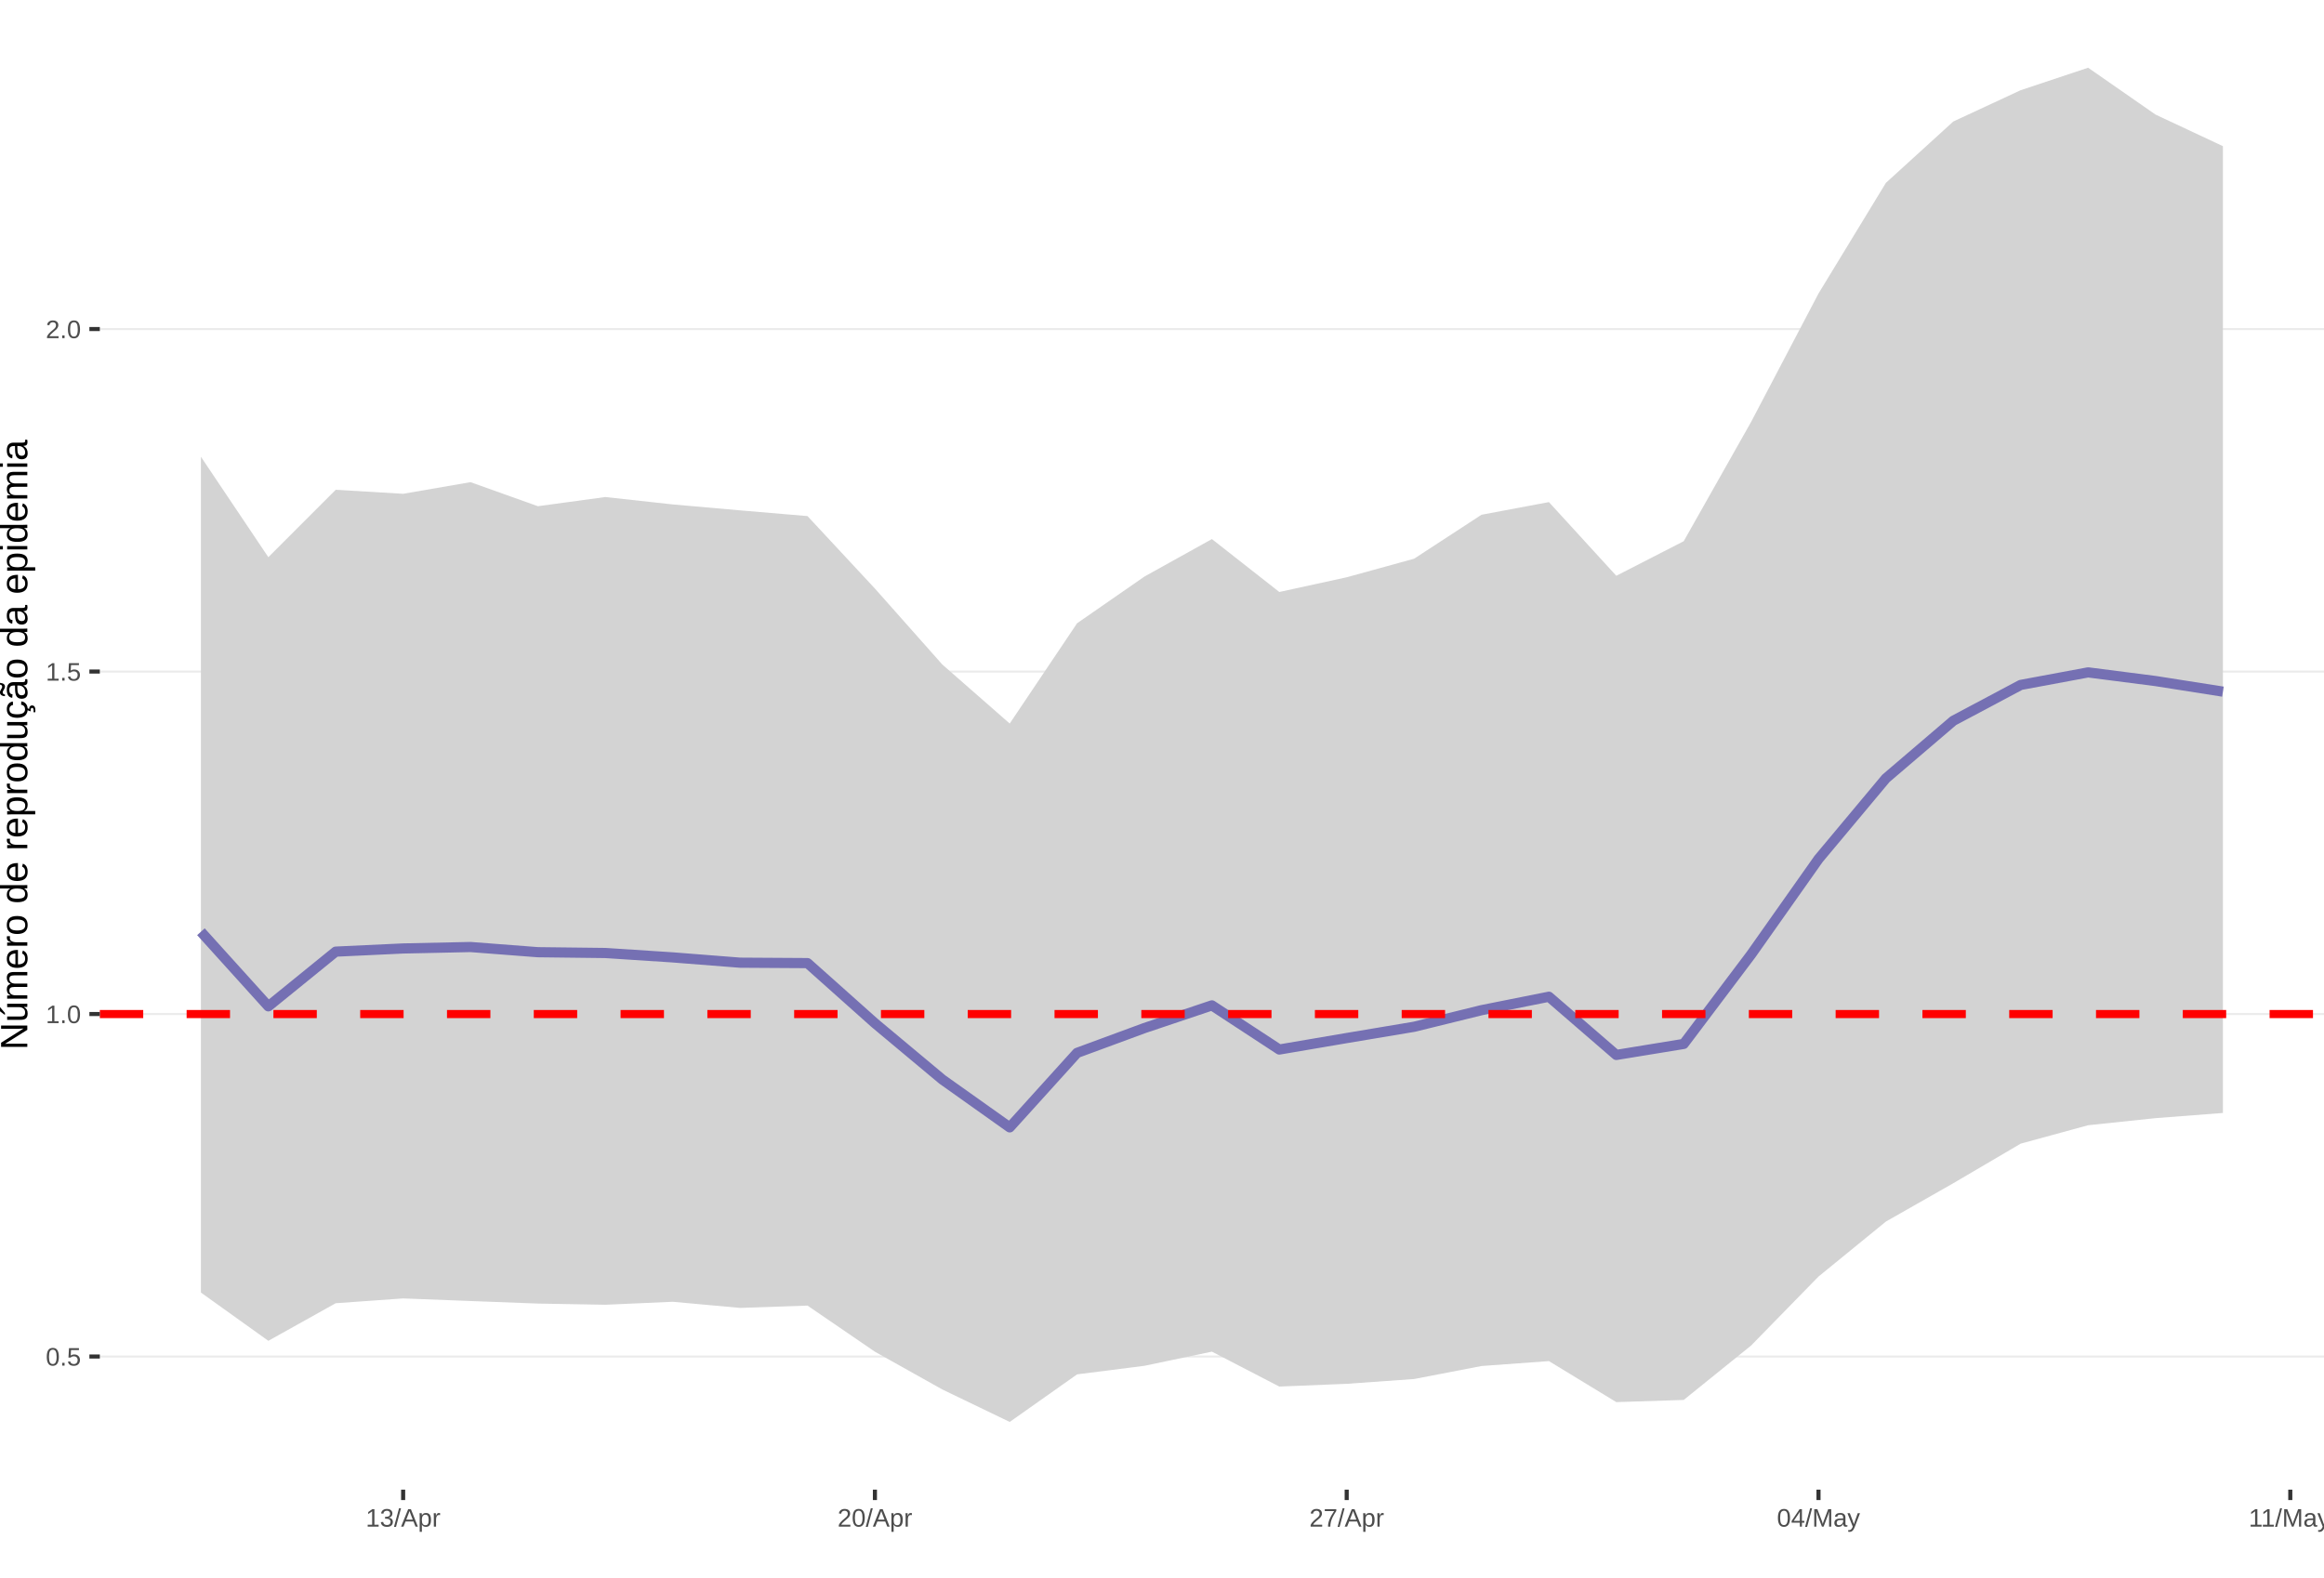
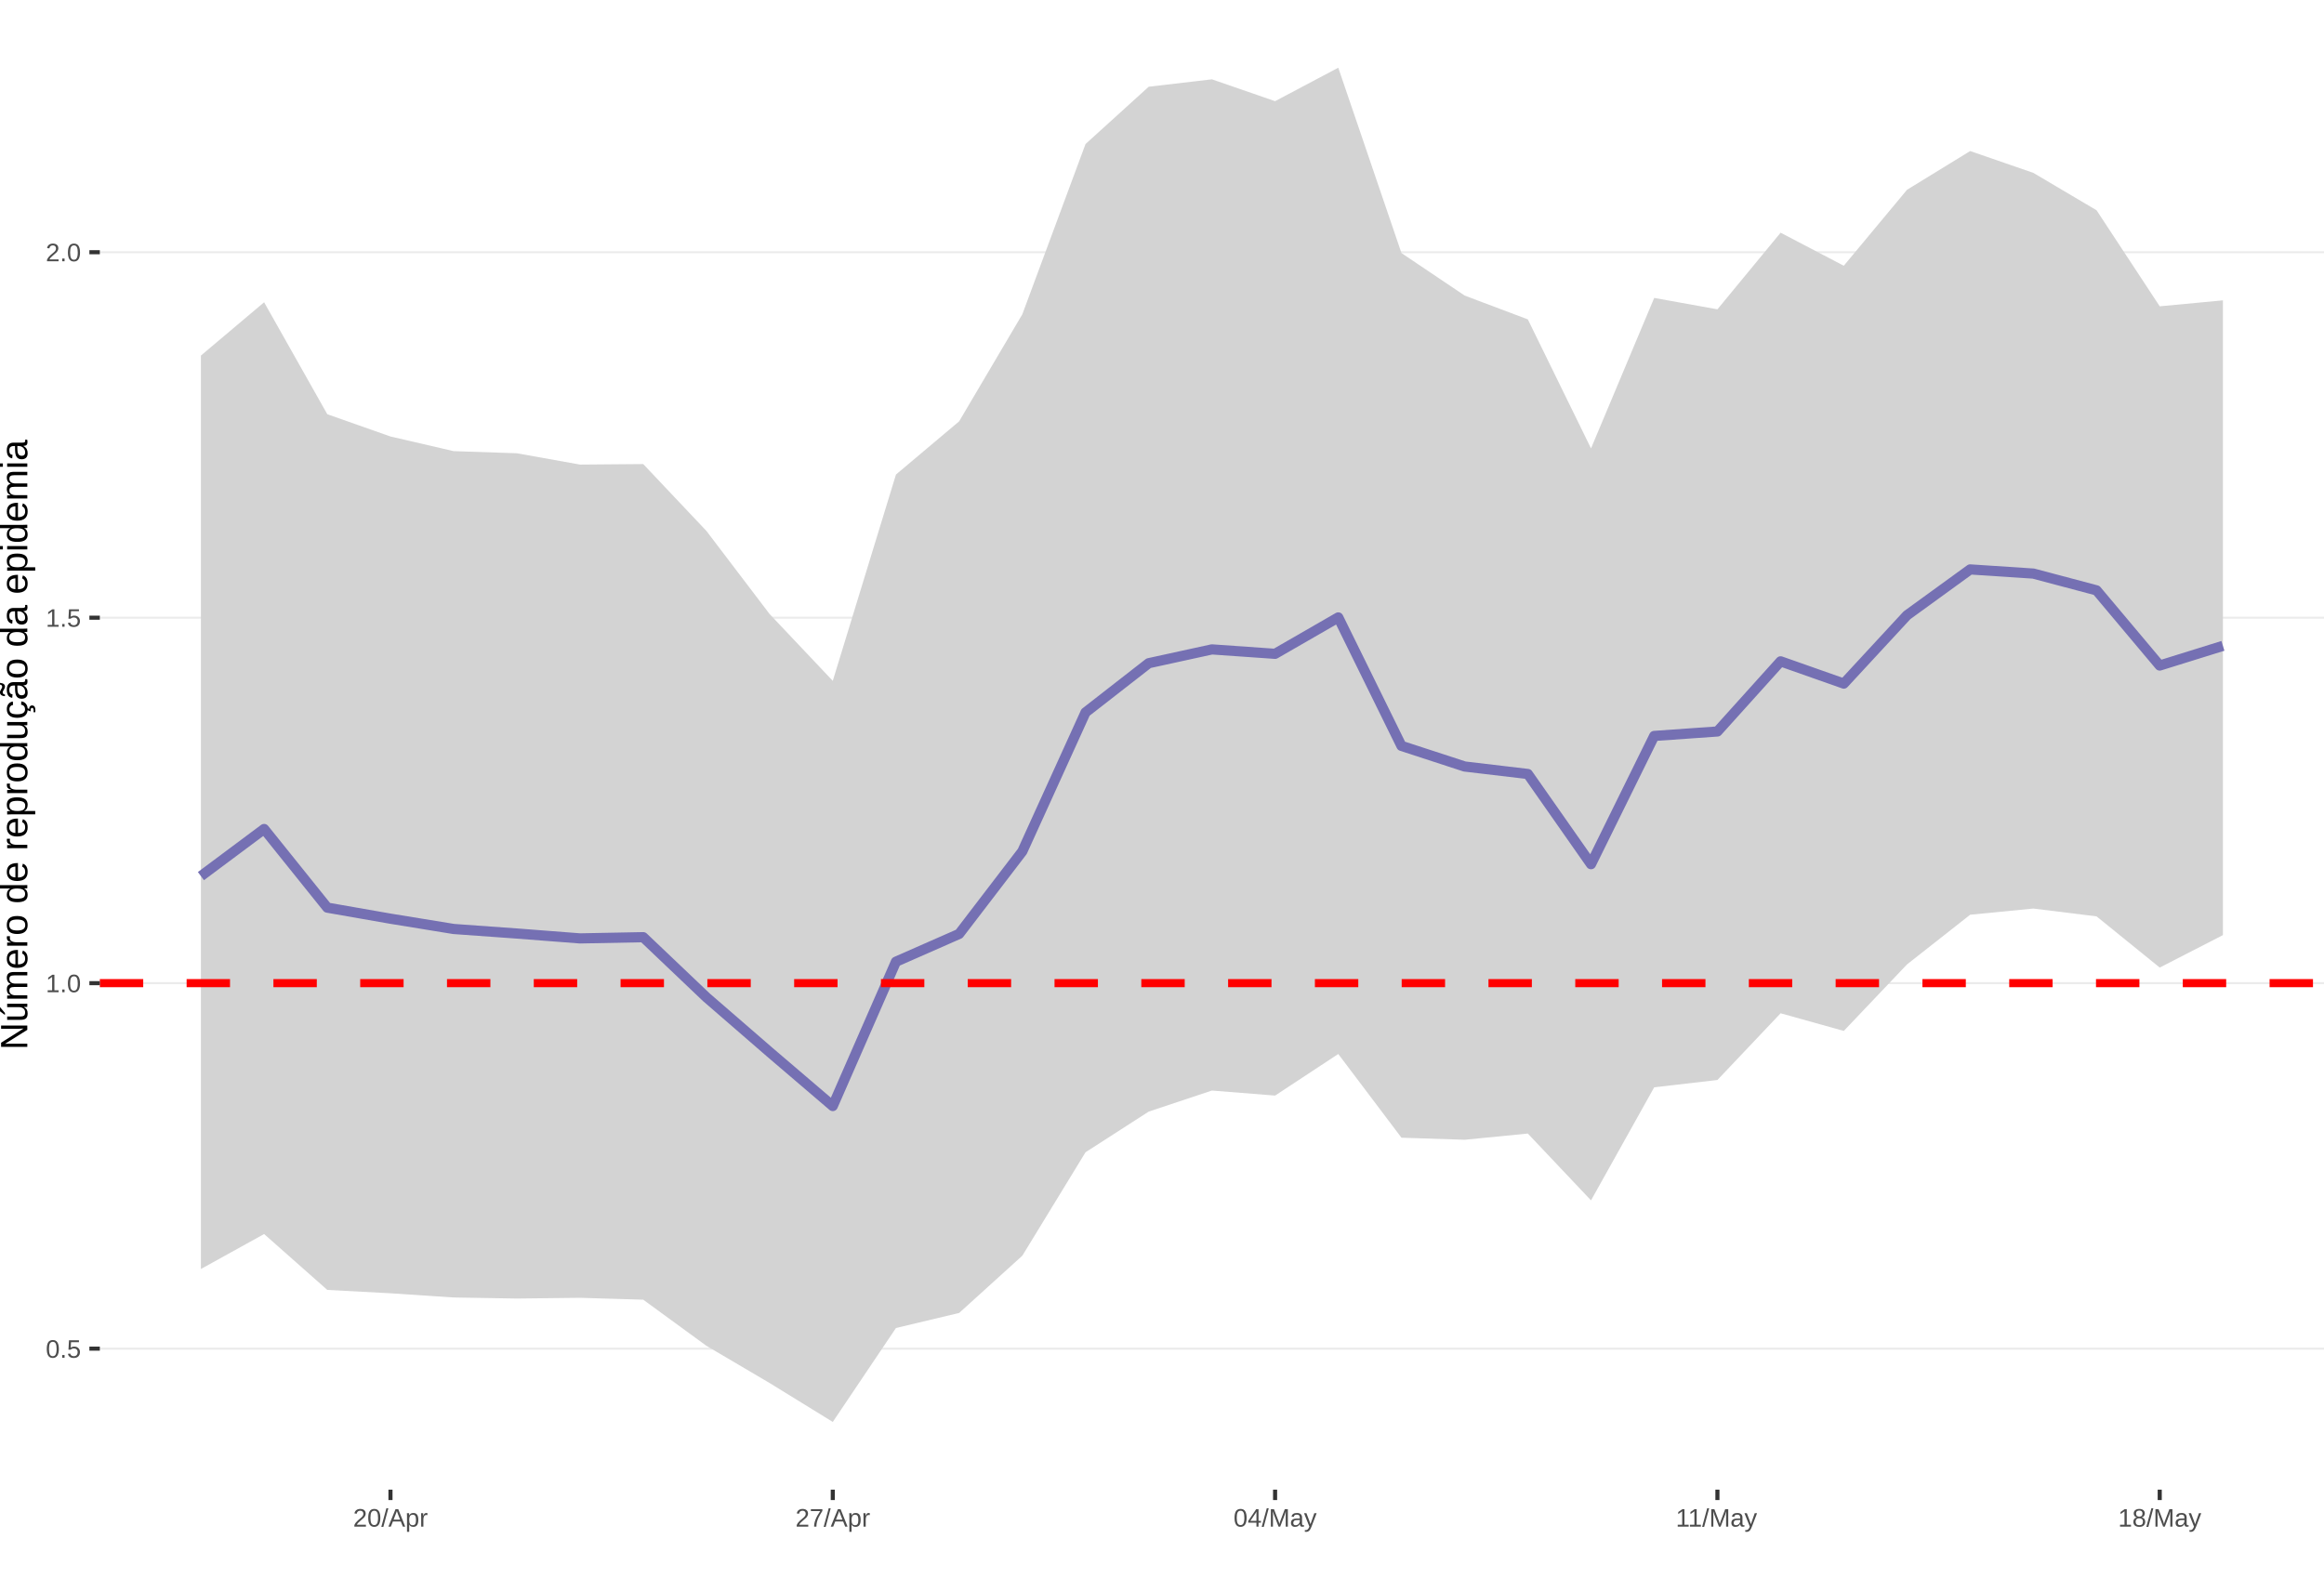
<svg xmlns="http://www.w3.org/2000/svg" viewBox="0 0 609.45 413.86">
  <defs>
    <style type="text/css">
    line, polyline, polygon, path, rect, circle {
      fill: none;
      stroke: #000000;
      stroke-linecap: round;
      stroke-linejoin: round;
      stroke-miterlimit: 10.00;
    }
  </style>
  </defs>
  <rect width="100%" height="100%" style="stroke: none; fill: #FFFFFF;" />
  <rect x="0.00" y="0.00" width="609.45" height="413.86" style="stroke-width: 1.07; stroke: #FFFFFF; fill: #FFFFFF;" />
  <defs>
    <clipPath id="cpMjYuMTh8NjA5LjQ1fDM5MC43NnwwLjAw">
      <rect x="26.18" y="0.00" width="583.27" height="390.76" />
    </clipPath>
  </defs>
  <rect x="26.18" y="-0" width="583.27" height="390.76" style="stroke-width: 1.07; stroke: none; fill: #FFFFFF;" clip-path="url(#cpMjYuMTh8NjA5LjQ1fDM5MC43NnwwLjAw)" />
-   <polyline points="26.18,355.84 609.45,355.84 " style="stroke-width: 0.53; stroke: #EBEBEB; stroke-linecap: butt;" clip-path="url(#cpMjYuMTh8NjA5LjQ1fDM5MC43NnwwLjAw)" />
-   <polyline points="26.18,266.00 609.45,266.00 " style="stroke-width: 0.53; stroke: #EBEBEB; stroke-linecap: butt;" clip-path="url(#cpMjYuMTh8NjA5LjQ1fDM5MC43NnwwLjAw)" />
-   <polyline points="26.18,176.16 609.45,176.16 " style="stroke-width: 0.53; stroke: #EBEBEB; stroke-linecap: butt;" clip-path="url(#cpMjYuMTh8NjA5LjQ1fDM5MC43NnwwLjAw)" />
-   <polyline points="26.18,86.32 609.45,86.32 " style="stroke-width: 0.53; stroke: #EBEBEB; stroke-linecap: butt;" clip-path="url(#cpMjYuMTh8NjA5LjQ1fDM5MC43NnwwLjAw)" />
-   <polygon points="52.69,119.82 70.37,146.16 88.04,128.48 105.72,129.53 123.39,126.48 141.06,132.79 158.74,130.38 176.41,132.32 194.09,133.88 211.76,135.38 229.44,154.39 247.11,174.31 264.79,189.80 282.46,163.49 300.14,151.23 317.81,141.41 335.49,155.29 353.16,151.43 370.84,146.56 388.51,135.03 406.19,131.71 423.86,151.04 441.54,141.97 459.21,110.68 476.89,76.99 494.56,47.97 512.24,31.87 529.91,23.66 547.59,17.76 565.26,30.05 582.94,38.34 582.94,291.95 565.26,293.31 547.59,295.17 529.91,300.00 512.24,310.38 494.56,320.44 476.89,334.86 459.21,352.96 441.54,367.23 423.86,367.80 406.19,357.04 388.51,358.33 370.84,361.74 353.16,363.00 335.49,363.72 317.81,354.56 300.14,358.27 282.46,360.52 264.79,373.00 247.11,364.48 229.44,354.58 211.76,342.48 194.09,343.09 176.41,341.48 158.74,342.26 141.06,341.95 123.39,341.28 105.72,340.60 88.04,341.86 70.37,351.72 52.69,339.06 " style="stroke-width: 0.75; stroke: none; fill: #D3D3D3;" clip-path="url(#cpMjYuMTh8NjA5LjQ1fDM5MC43NnwwLjAw)" />
-   <polyline points="52.69,119.82 70.37,146.16 88.04,128.48 105.72,129.53 123.39,126.48 141.06,132.79 158.74,130.38 176.41,132.32 194.09,133.88 211.76,135.38 229.44,154.39 247.11,174.31 264.79,189.80 282.46,163.49 300.14,151.23 317.81,141.41 335.49,155.29 353.16,151.43 370.84,146.56 388.51,135.03 406.19,131.71 423.86,151.04 441.54,141.97 459.21,110.68 476.89,76.99 494.56,47.97 512.24,31.87 529.91,23.66 547.59,17.76 565.26,30.05 582.94,38.34 " style="stroke-width: 1.07; stroke: none;" clip-path="url(#cpMjYuMTh8NjA5LjQ1fDM5MC43NnwwLjAw)" />
-   <polyline points="582.94,291.95 565.26,293.31 547.59,295.17 529.91,300.00 512.24,310.38 494.56,320.44 476.89,334.86 459.21,352.96 441.54,367.23 423.86,367.80 406.19,357.04 388.51,358.33 370.84,361.74 353.16,363.00 335.49,363.72 317.81,354.56 300.14,358.27 282.46,360.52 264.79,373.00 247.11,364.48 229.44,354.58 211.76,342.48 194.09,343.09 176.41,341.48 158.74,342.26 141.06,341.95 123.39,341.28 105.72,340.60 88.04,341.86 70.37,351.72 52.69,339.06 " style="stroke-width: 1.07; stroke: none;" clip-path="url(#cpMjYuMTh8NjA5LjQ1fDM5MC43NnwwLjAw)" />
-   <polyline points="52.69,244.41 70.37,263.98 88.04,249.63 105.72,248.80 123.39,248.42 141.06,249.78 158.74,249.99 176.41,251.14 194.09,252.53 211.76,252.64 229.44,268.41 247.11,283.17 264.79,295.73 282.46,276.19 300.14,269.67 317.81,263.73 335.49,275.31 353.16,272.30 370.84,269.34 388.51,264.99 406.19,261.46 423.86,276.73 441.54,273.84 459.21,250.39 476.89,225.33 494.56,204.18 512.24,189.07 529.91,179.67 547.59,176.38 565.26,178.65 582.94,181.43 " style="stroke-width: 2.67; stroke: #7570B3; stroke-linecap: butt;" clip-path="url(#cpMjYuMTh8NjA5LjQ1fDM5MC43NnwwLjAw)" />
-   <line x1="26.18" y1="266.00" x2="609.45" y2="266.00" style="stroke-width: 2.13; stroke: #FF0000; stroke-dasharray: 11.38,11.38; stroke-linecap: butt;" clip-path="url(#cpMjYuMTh8NjA5LjQ1fDM5MC43NnwwLjAw)" />
+   <polyline points="26.18,353.78 609.45,353.78 " style="stroke-width: 0.53; stroke: #EBEBEB; stroke-linecap: butt;" clip-path="url(#cpMjYuMTh8NjA5LjQ1fDM5MC43NnwwLjAw)" />
+   <polyline points="26.18,257.90 609.45,257.90 " style="stroke-width: 0.53; stroke: #EBEBEB; stroke-linecap: butt;" clip-path="url(#cpMjYuMTh8NjA5LjQ1fDM5MC43NnwwLjAw)" />
+   <polyline points="26.18,162.03 609.45,162.03 " style="stroke-width: 0.53; stroke: #EBEBEB; stroke-linecap: butt;" clip-path="url(#cpMjYuMTh8NjA5LjQ1fDM5MC43NnwwLjAw)" />
+   <polyline points="26.18,66.16 609.45,66.16 " style="stroke-width: 0.53; stroke: #EBEBEB; stroke-linecap: butt;" clip-path="url(#cpMjYuMTh8NjA5LjQ1fDM5MC43NnwwLjAw)" />
+   <polygon points="52.69,93.27 69.26,79.29 85.83,108.66 102.40,114.50 118.97,118.34 135.54,118.90 152.11,121.87 168.68,121.73 185.25,139.27 201.82,161.07 218.39,178.60 234.96,124.48 251.53,110.52 268.10,82.44 284.67,37.78 301.24,22.75 317.81,20.81 334.38,26.54 350.95,17.76 367.52,66.38 384.09,77.53 400.66,83.78 417.23,117.62 433.80,78.15 450.38,81.14 466.95,61.04 483.52,69.71 500.09,49.79 516.66,39.62 533.23,45.35 549.80,55.15 566.37,80.35 582.94,78.79 582.94,245.30 566.37,253.81 549.80,240.38 533.23,238.33 516.66,239.95 500.09,252.99 483.52,270.43 466.95,265.80 450.38,283.30 433.80,285.22 417.23,314.88 400.66,297.35 384.09,298.98 367.52,298.44 350.95,276.48 334.38,287.39 317.81,286.07 301.24,291.59 284.67,302.26 268.10,329.39 251.53,344.41 234.96,348.36 218.39,373.00 201.82,362.79 185.25,353.03 168.68,340.93 152.11,340.44 135.54,340.63 118.97,340.35 102.40,339.25 85.83,338.37 69.26,323.71 52.69,332.88 " style="stroke-width: 0.75; stroke: none; fill: #D3D3D3;" clip-path="url(#cpMjYuMTh8NjA5LjQ1fDM5MC43NnwwLjAw)" />
+   <polyline points="52.69,93.27 69.26,79.29 85.83,108.66 102.40,114.50 118.97,118.34 135.54,118.90 152.11,121.87 168.68,121.73 185.25,139.27 201.82,161.07 218.39,178.60 234.96,124.48 251.53,110.52 268.10,82.44 284.67,37.78 301.24,22.75 317.81,20.81 334.38,26.54 350.95,17.76 367.52,66.38 384.09,77.53 400.66,83.78 417.23,117.62 433.80,78.15 450.38,81.14 466.95,61.04 483.52,69.71 500.09,49.79 516.66,39.62 533.23,45.35 549.80,55.15 566.37,80.35 582.94,78.79 " style="stroke-width: 1.07; stroke: none;" clip-path="url(#cpMjYuMTh8NjA5LjQ1fDM5MC43NnwwLjAw)" />
+   <polyline points="582.94,245.30 566.37,253.81 549.80,240.38 533.23,238.33 516.66,239.95 500.09,252.99 483.52,270.43 466.95,265.80 450.38,283.30 433.80,285.22 417.23,314.88 400.66,297.35 384.09,298.98 367.52,298.44 350.95,276.48 334.38,287.39 317.81,286.07 301.24,291.59 284.67,302.26 268.10,329.39 251.53,344.41 234.96,348.36 218.39,373.00 201.82,362.79 185.25,353.03 168.68,340.93 152.11,340.44 135.54,340.63 118.97,340.35 102.40,339.25 85.83,338.37 69.26,323.71 52.69,332.88 " style="stroke-width: 1.07; stroke: none;" clip-path="url(#cpMjYuMTh8NjA5LjQ1fDM5MC43NnwwLjAw)" />
+   <polyline points="52.69,229.82 69.26,217.46 85.83,238.09 102.40,240.99 118.97,243.69 135.54,244.88 152.11,246.16 168.68,245.84 185.25,261.61 201.82,275.97 218.39,290.13 234.96,252.27 251.53,244.98 268.10,223.33 284.67,186.88 301.24,173.97 317.81,170.35 334.38,171.51 350.95,161.96 367.52,195.66 384.09,201.07 400.66,203.03 417.23,226.69 433.80,193.05 450.38,191.88 466.95,173.48 483.52,179.32 500.09,161.40 516.66,149.37 533.23,150.46 549.80,154.86 566.37,174.58 582.94,169.42 " style="stroke-width: 2.67; stroke: #7570B3; stroke-linecap: butt;" clip-path="url(#cpMjYuMTh8NjA5LjQ1fDM5MC43NnwwLjAw)" />
+   <line x1="26.18" y1="257.90" x2="609.45" y2="257.90" style="stroke-width: 2.13; stroke: #FF0000; stroke-dasharray: 11.38,11.38; stroke-linecap: butt;" clip-path="url(#cpMjYuMTh8NjA5LjQ1fDM5MC43NnwwLjAw)" />
  <defs>
    <clipPath id="cpMC4wMHw2MDkuNDV8NDEzLjg2fDAuMDA=">
      <rect x="0.00" y="0.00" width="609.45" height="413.86" />
    </clipPath>
  </defs>
  <g clip-path="url(#cpMC4wMHw2MDkuNDV8NDEzLjg2fDAuMDA=)">
-     <text x="12.00" y="358.22" style="font-size: 6.65px; fill: #4D4D4D; font-family: Arial;" textLength="9.24px" lengthAdjust="spacingAndGlyphs">0.5</text>
+     <text x="12.00" y="356.16" style="font-size: 6.65px; fill: #4D4D4D; font-family: Arial;" textLength="9.24px" lengthAdjust="spacingAndGlyphs">0.5</text>
  </g>
  <g clip-path="url(#cpMC4wMHw2MDkuNDV8NDEzLjg2fDAuMDA=)">
-     <text x="12.00" y="268.38" style="font-size: 6.65px; fill: #4D4D4D; font-family: Arial;" textLength="9.24px" lengthAdjust="spacingAndGlyphs">1.0</text>
+     <text x="12.00" y="260.28" style="font-size: 6.65px; fill: #4D4D4D; font-family: Arial;" textLength="9.24px" lengthAdjust="spacingAndGlyphs">1.0</text>
  </g>
  <g clip-path="url(#cpMC4wMHw2MDkuNDV8NDEzLjg2fDAuMDA=)">
-     <text x="12.00" y="178.54" style="font-size: 6.65px; fill: #4D4D4D; font-family: Arial;" textLength="9.24px" lengthAdjust="spacingAndGlyphs">1.5</text>
+     <text x="12.00" y="164.41" style="font-size: 6.65px; fill: #4D4D4D; font-family: Arial;" textLength="9.24px" lengthAdjust="spacingAndGlyphs">1.5</text>
  </g>
  <g clip-path="url(#cpMC4wMHw2MDkuNDV8NDEzLjg2fDAuMDA=)">
-     <text x="12.00" y="88.70" style="font-size: 6.65px; fill: #4D4D4D; font-family: Arial;" textLength="9.24px" lengthAdjust="spacingAndGlyphs">2.0</text>
+     <text x="12.00" y="68.54" style="font-size: 6.65px; fill: #4D4D4D; font-family: Arial;" textLength="9.24px" lengthAdjust="spacingAndGlyphs">2.0</text>
  </g>
-   <polyline points="23.44,355.84 26.18,355.84 " style="stroke-width: 1.07; stroke: #333333; stroke-linecap: butt;" clip-path="url(#cpMC4wMHw2MDkuNDV8NDEzLjg2fDAuMDA=)" />
-   <polyline points="23.44,266.00 26.18,266.00 " style="stroke-width: 1.07; stroke: #333333; stroke-linecap: butt;" clip-path="url(#cpMC4wMHw2MDkuNDV8NDEzLjg2fDAuMDA=)" />
-   <polyline points="23.44,176.16 26.18,176.16 " style="stroke-width: 1.07; stroke: #333333; stroke-linecap: butt;" clip-path="url(#cpMC4wMHw2MDkuNDV8NDEzLjg2fDAuMDA=)" />
-   <polyline points="23.44,86.32 26.18,86.32 " style="stroke-width: 1.07; stroke: #333333; stroke-linecap: butt;" clip-path="url(#cpMC4wMHw2MDkuNDV8NDEzLjg2fDAuMDA=)" />
-   <polyline points="105.72,393.50 105.72,390.76 " style="stroke-width: 1.07; stroke: #333333; stroke-linecap: butt;" clip-path="url(#cpMC4wMHw2MDkuNDV8NDEzLjg2fDAuMDA=)" />
-   <polyline points="229.44,393.50 229.44,390.76 " style="stroke-width: 1.07; stroke: #333333; stroke-linecap: butt;" clip-path="url(#cpMC4wMHw2MDkuNDV8NDEzLjg2fDAuMDA=)" />
-   <polyline points="353.16,393.50 353.16,390.76 " style="stroke-width: 1.07; stroke: #333333; stroke-linecap: butt;" clip-path="url(#cpMC4wMHw2MDkuNDV8NDEzLjg2fDAuMDA=)" />
-   <polyline points="476.89,393.50 476.89,390.76 " style="stroke-width: 1.07; stroke: #333333; stroke-linecap: butt;" clip-path="url(#cpMC4wMHw2MDkuNDV8NDEzLjg2fDAuMDA=)" />
-   <polyline points="600.61,393.50 600.61,390.76 " style="stroke-width: 1.07; stroke: #333333; stroke-linecap: butt;" clip-path="url(#cpMC4wMHw2MDkuNDV8NDEzLjg2fDAuMDA=)" />
+   <polyline points="23.44,353.78 26.18,353.78 " style="stroke-width: 1.07; stroke: #333333; stroke-linecap: butt;" clip-path="url(#cpMC4wMHw2MDkuNDV8NDEzLjg2fDAuMDA=)" />
+   <polyline points="23.44,257.90 26.18,257.90 " style="stroke-width: 1.07; stroke: #333333; stroke-linecap: butt;" clip-path="url(#cpMC4wMHw2MDkuNDV8NDEzLjg2fDAuMDA=)" />
+   <polyline points="23.44,162.03 26.18,162.03 " style="stroke-width: 1.07; stroke: #333333; stroke-linecap: butt;" clip-path="url(#cpMC4wMHw2MDkuNDV8NDEzLjg2fDAuMDA=)" />
+   <polyline points="23.44,66.16 26.18,66.16 " style="stroke-width: 1.07; stroke: #333333; stroke-linecap: butt;" clip-path="url(#cpMC4wMHw2MDkuNDV8NDEzLjg2fDAuMDA=)" />
+   <polyline points="102.40,393.50 102.40,390.76 " style="stroke-width: 1.07; stroke: #333333; stroke-linecap: butt;" clip-path="url(#cpMC4wMHw2MDkuNDV8NDEzLjg2fDAuMDA=)" />
+   <polyline points="218.39,393.50 218.39,390.76 " style="stroke-width: 1.07; stroke: #333333; stroke-linecap: butt;" clip-path="url(#cpMC4wMHw2MDkuNDV8NDEzLjg2fDAuMDA=)" />
+   <polyline points="334.38,393.50 334.38,390.76 " style="stroke-width: 1.07; stroke: #333333; stroke-linecap: butt;" clip-path="url(#cpMC4wMHw2MDkuNDV8NDEzLjg2fDAuMDA=)" />
+   <polyline points="450.38,393.50 450.38,390.76 " style="stroke-width: 1.07; stroke: #333333; stroke-linecap: butt;" clip-path="url(#cpMC4wMHw2MDkuNDV8NDEzLjg2fDAuMDA=)" />
+   <polyline points="566.37,393.50 566.37,390.76 " style="stroke-width: 1.07; stroke: #333333; stroke-linecap: butt;" clip-path="url(#cpMC4wMHw2MDkuNDV8NDEzLjg2fDAuMDA=)" />
  <g clip-path="url(#cpMC4wMHw2MDkuNDV8NDEzLjg2fDAuMDA=)">
-     <text x="95.92" y="400.46" style="font-size: 6.65px; fill: #4D4D4D; font-family: Arial;" textLength="19.59px" lengthAdjust="spacingAndGlyphs">13/Apr</text>
+     <text x="92.60" y="400.46" style="font-size: 6.65px; fill: #4D4D4D; font-family: Arial;" textLength="19.59px" lengthAdjust="spacingAndGlyphs">20/Apr</text>
  </g>
  <g clip-path="url(#cpMC4wMHw2MDkuNDV8NDEzLjg2fDAuMDA=)">
-     <text x="219.64" y="400.46" style="font-size: 6.65px; fill: #4D4D4D; font-family: Arial;" textLength="19.59px" lengthAdjust="spacingAndGlyphs">20/Apr</text>
+     <text x="208.60" y="400.46" style="font-size: 6.65px; fill: #4D4D4D; font-family: Arial;" textLength="19.59px" lengthAdjust="spacingAndGlyphs">27/Apr</text>
  </g>
  <g clip-path="url(#cpMC4wMHw2MDkuNDV8NDEzLjg2fDAuMDA=)">
-     <text x="343.37" y="400.46" style="font-size: 6.65px; fill: #4D4D4D; font-family: Arial;" textLength="19.59px" lengthAdjust="spacingAndGlyphs">27/Apr</text>
+     <text x="323.48" y="400.46" style="font-size: 6.65px; fill: #4D4D4D; font-family: Arial;" textLength="21.81px" lengthAdjust="spacingAndGlyphs">04/May</text>
  </g>
  <g clip-path="url(#cpMC4wMHw2MDkuNDV8NDEzLjg2fDAuMDA=)">
-     <text x="465.98" y="400.46" style="font-size: 6.65px; fill: #4D4D4D; font-family: Arial;" textLength="21.81px" lengthAdjust="spacingAndGlyphs">04/May</text>
+     <text x="439.47" y="400.46" style="font-size: 6.65px; fill: #4D4D4D; font-family: Arial;" textLength="21.81px" lengthAdjust="spacingAndGlyphs">11/May</text>
  </g>
  <g clip-path="url(#cpMC4wMHw2MDkuNDV8NDEzLjg2fDAuMDA=)">
-     <text x="589.71" y="400.46" style="font-size: 6.65px; fill: #4D4D4D; font-family: Arial;" textLength="21.81px" lengthAdjust="spacingAndGlyphs">11/May</text>
+     <text x="555.46" y="400.46" style="font-size: 6.65px; fill: #4D4D4D; font-family: Arial;" textLength="21.81px" lengthAdjust="spacingAndGlyphs">18/May</text>
  </g>
  <g clip-path="url(#cpMC4wMHw2MDkuNDV8NDEzLjg2fDAuMDA=)">
    <text transform="translate(7.16,275.43) rotate(-90)" style="font-size: 10.00px; font-family: Arial;" textLength="160.10px" lengthAdjust="spacingAndGlyphs">Número de reprodução da epidemia</text>
  </g>
</svg>
